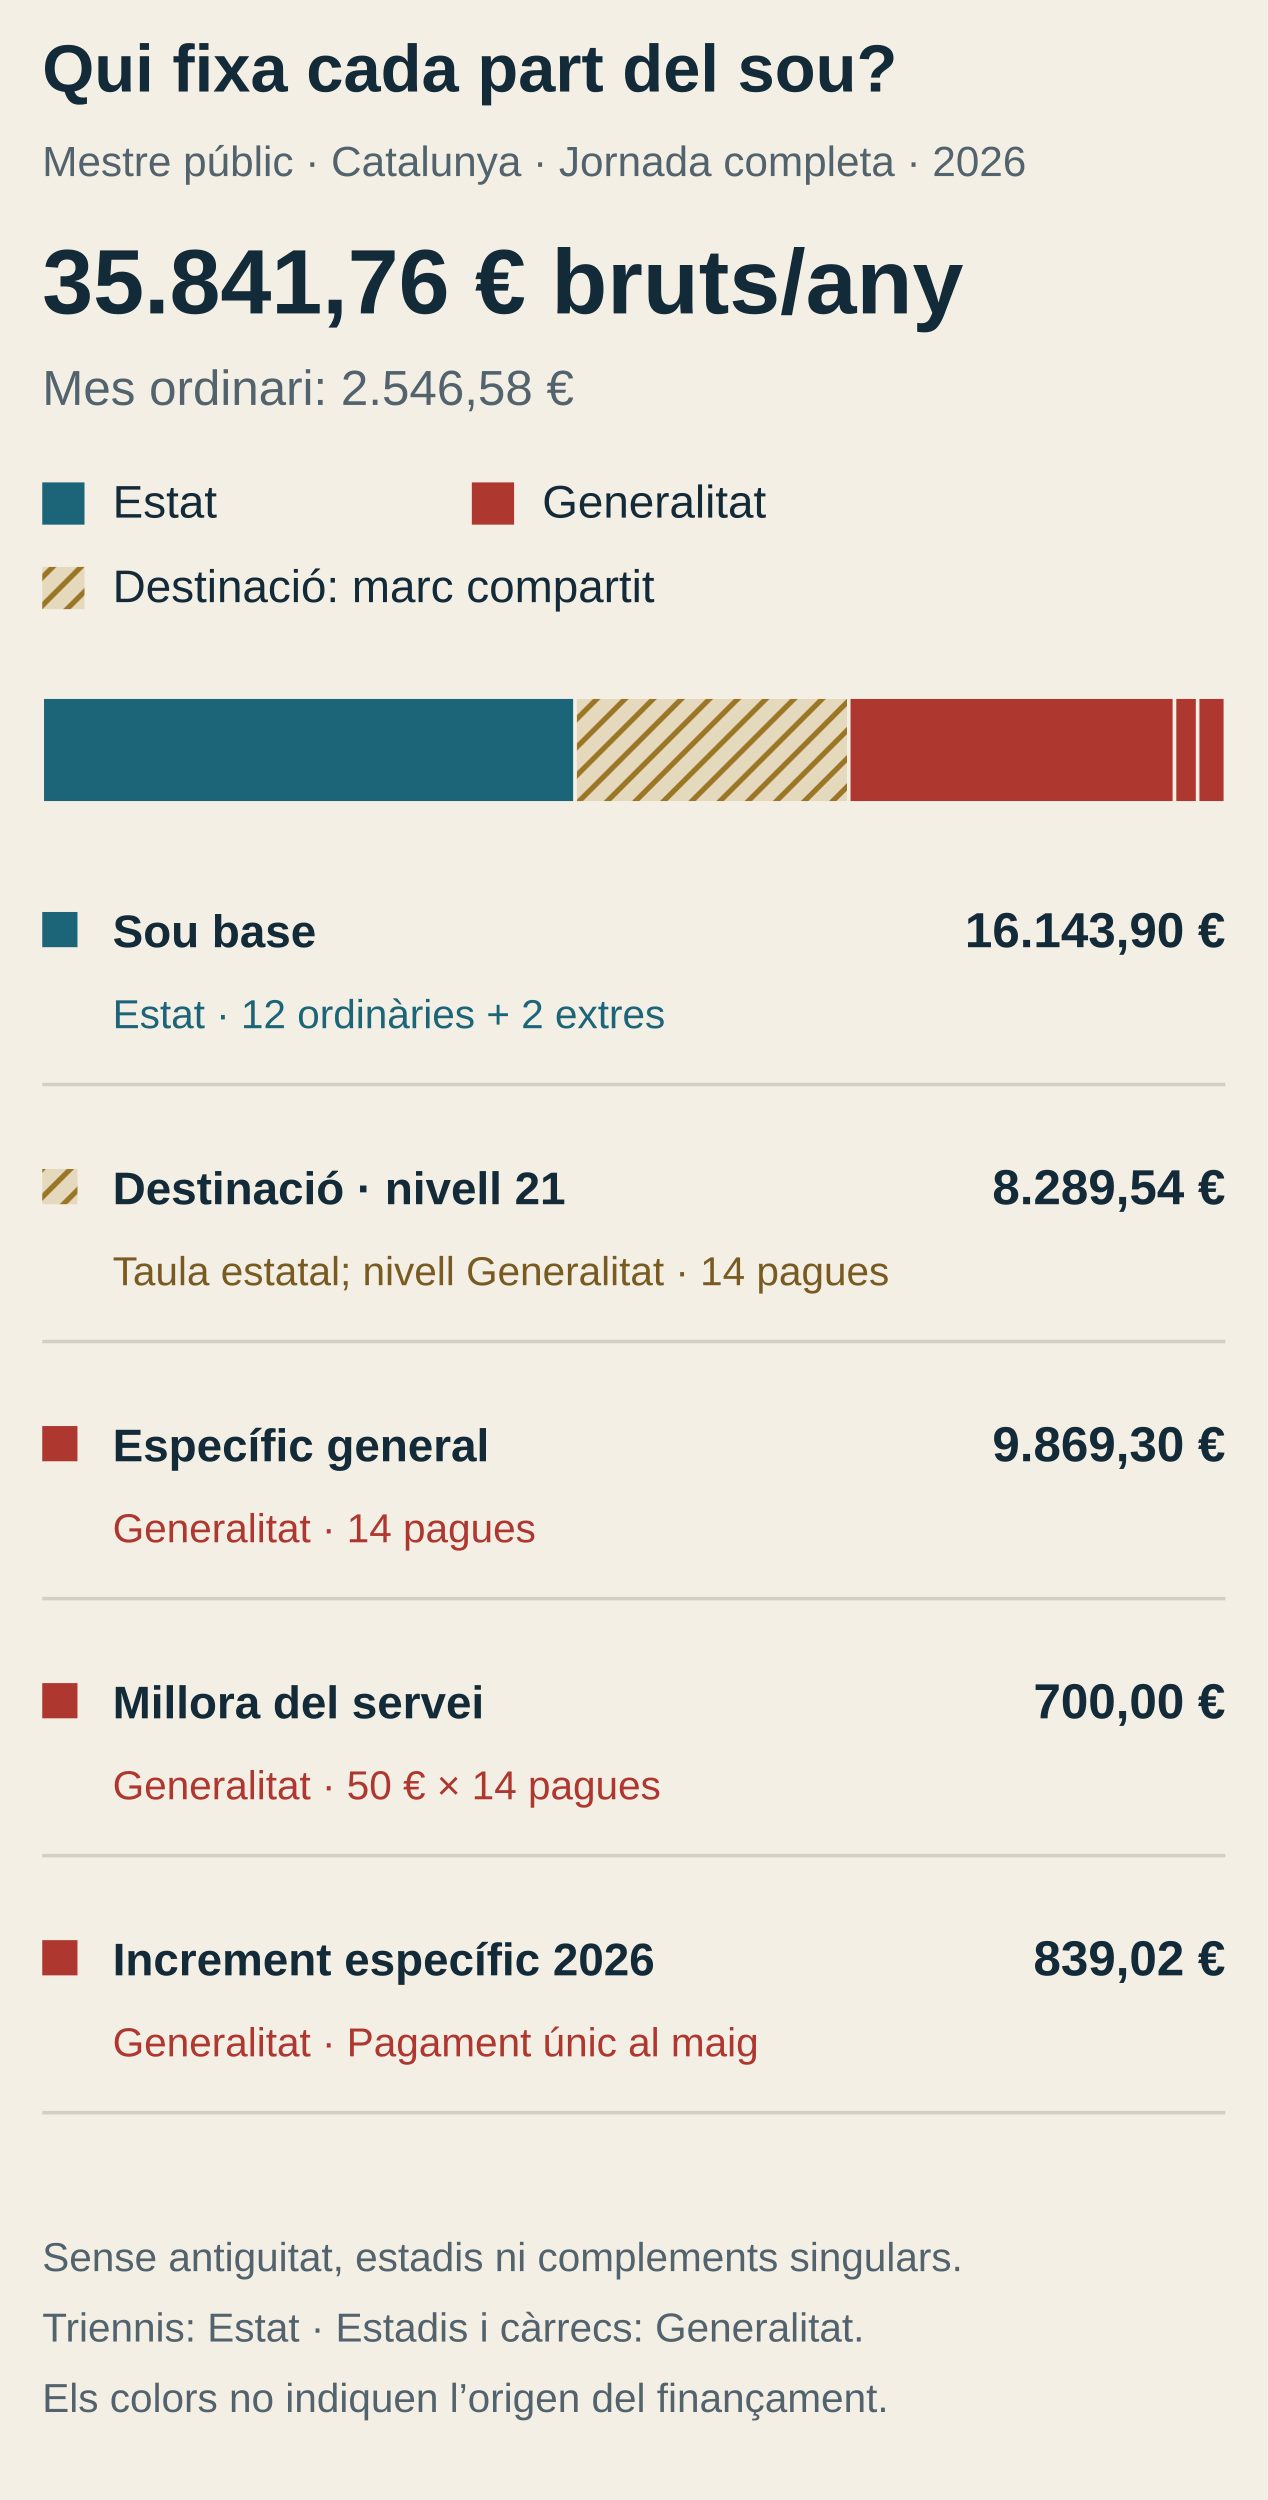
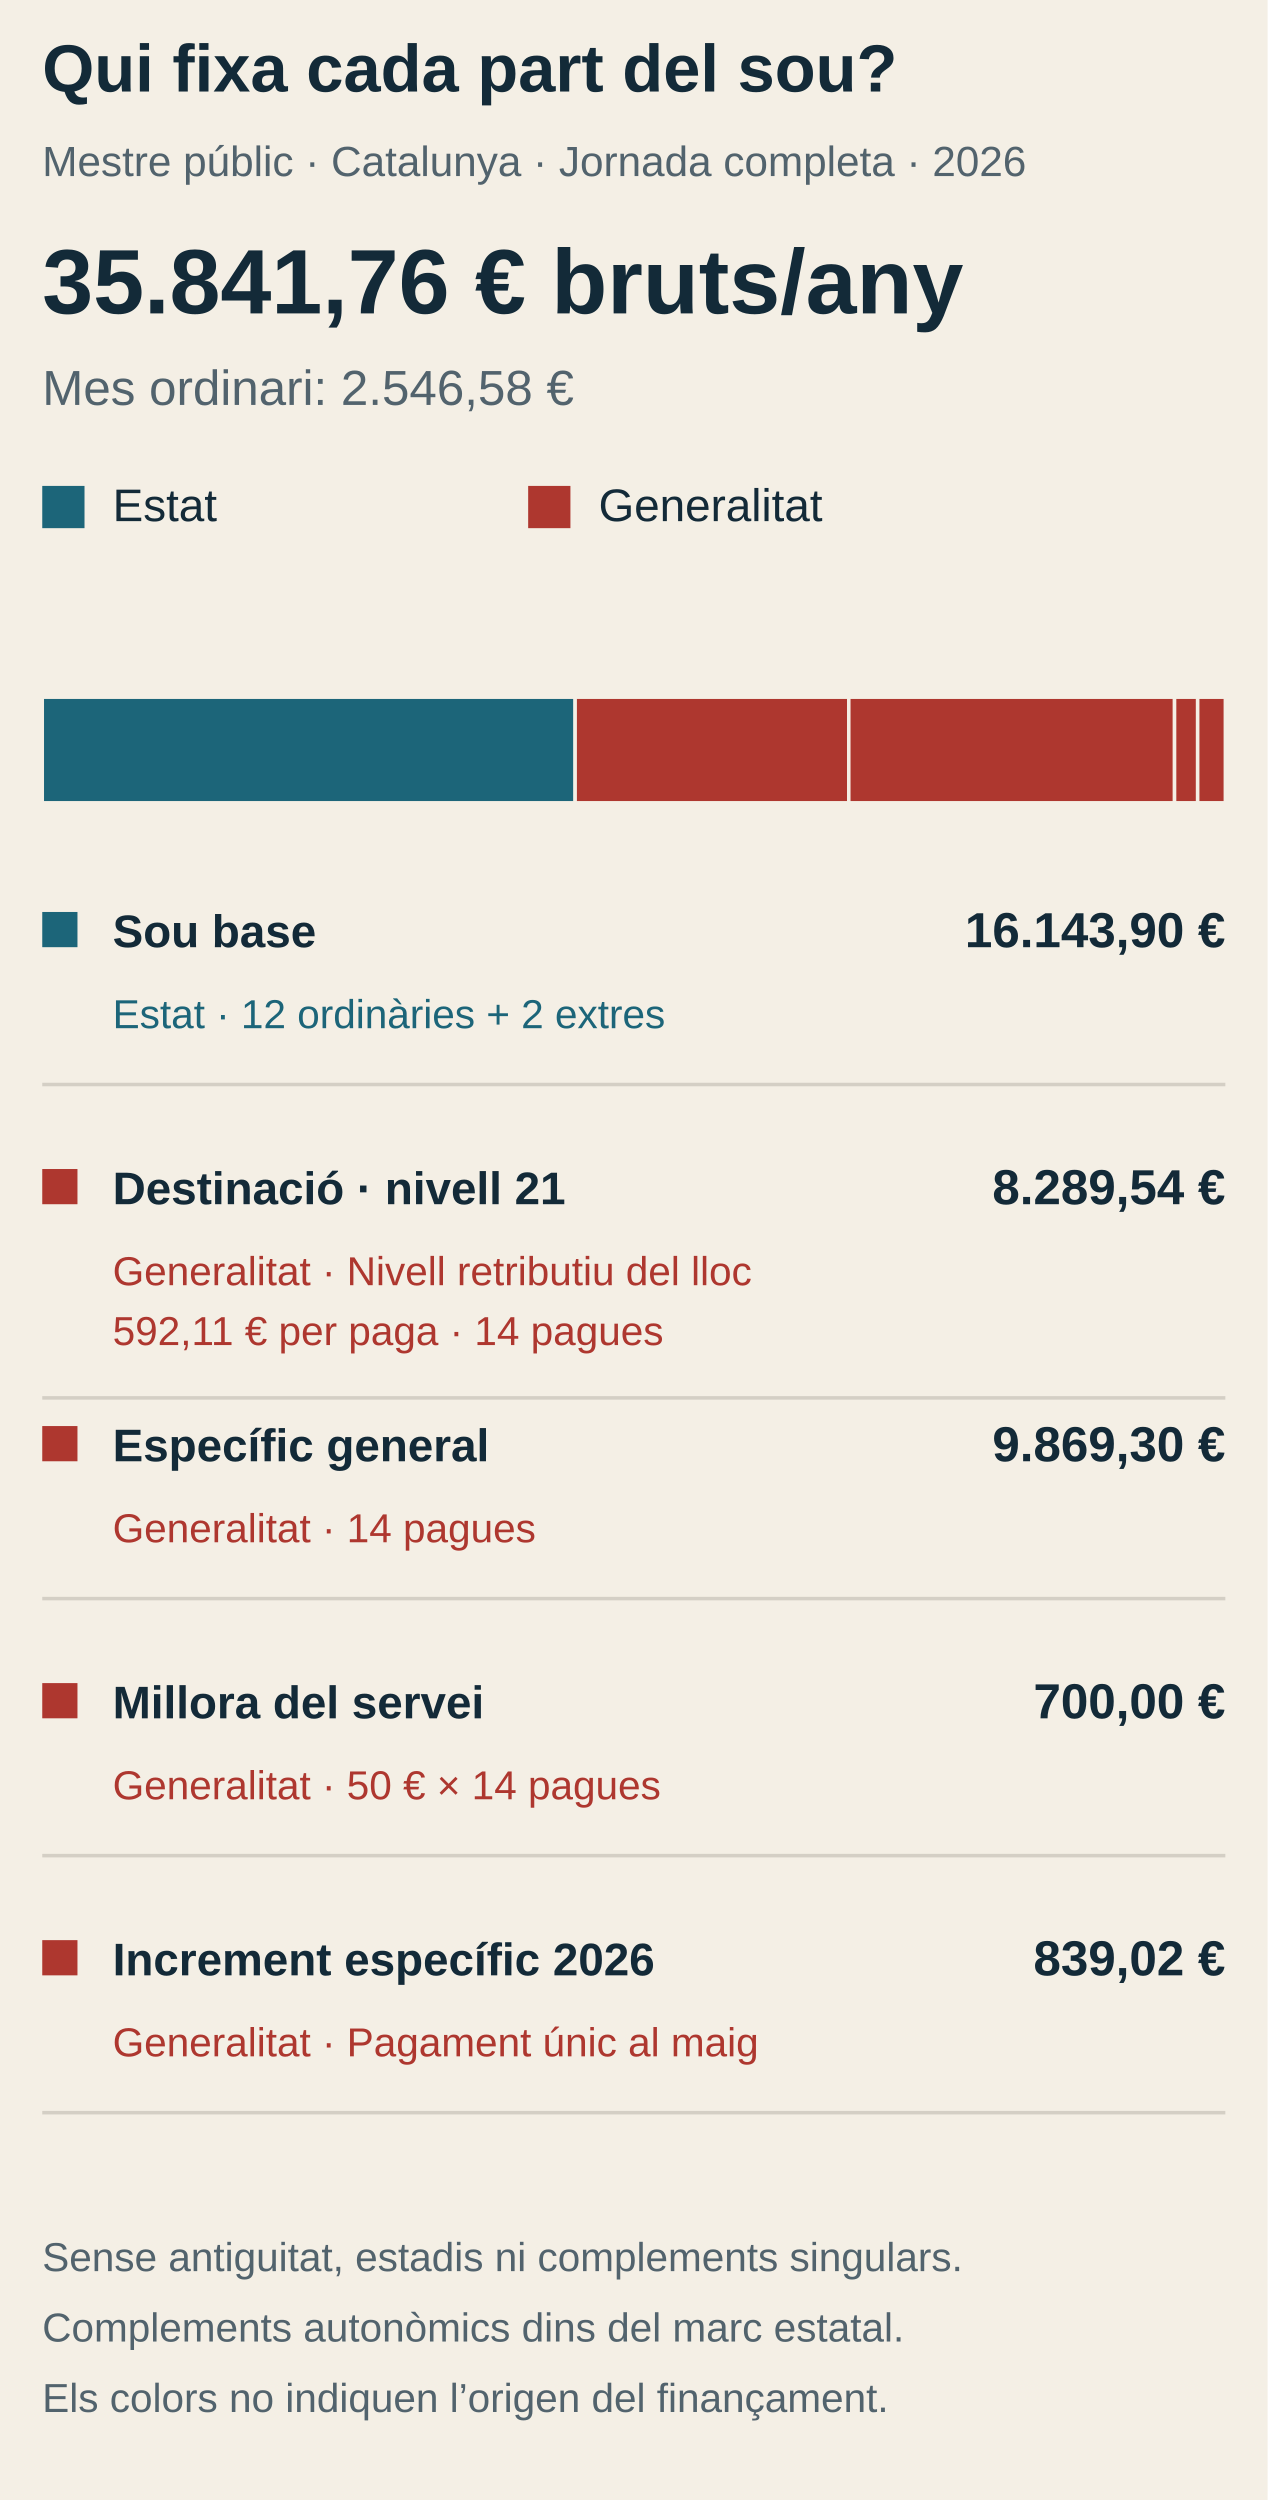
<svg xmlns="http://www.w3.org/2000/svg" width="360" height="710" viewBox="0 0 360 710" role="img" aria-labelledby="title desc">
-   <defs>
-     <pattern id="shared-pay" width="8" height="8" patternUnits="userSpaceOnUse">
-       <rect width="8" height="8" fill="#e5d9bd" />
-       <path d="M-2 2 L2 -2 M0 8 L8 0 M6 10 L10 6" stroke="#9c7627" stroke-width="1.5" />
-     </pattern>
-   </defs>
  <rect width="360" height="710" fill="#f4efe5" />
  <text x="12" y="26" font-family="Arial,sans-serif" font-size="19" text-anchor="start" fill="#132a38" font-weight="700">Qui fixa cada part del sou?</text>
  <text x="12" y="50" font-family="Arial,sans-serif" font-size="12" text-anchor="start" fill="#52636d" font-weight="400">Mestre públic · Catalunya · Jornada completa · 2026</text>
  <text x="12" y="89" font-family="Arial,sans-serif" font-size="26" text-anchor="start" fill="#132a38" font-weight="700">35.841,76 € bruts/any</text>
  <text x="12" y="115" font-family="Arial,sans-serif" font-size="14" text-anchor="start" fill="#52636d" font-weight="400">Mes ordinari: 2.546,58 €</text>
-   <rect x="12" y="137" width="12" height="12" fill="#1c6579" />
-   <text x="32" y="147" font-family="Arial,sans-serif" font-size="13" text-anchor="start" fill="#132a38" font-weight="400">Estat</text>
-   <rect x="134" y="137" width="12" height="12" fill="#ae372f" />
-   <text x="154" y="147" font-family="Arial,sans-serif" font-size="13" text-anchor="start" fill="#132a38" font-weight="400">Generalitat</text>
-   <rect x="12" y="161" width="12" height="12" fill="url(#shared-pay)" />
-   <text x="32" y="171" font-family="Arial,sans-serif" font-size="13" text-anchor="start" fill="#132a38" font-weight="400">Destinació: marc compartit</text>
+   <rect x="12" y="138" width="12" height="12" fill="#1c6579" />
+   <text x="32" y="148" font-family="Arial,sans-serif" font-size="13" text-anchor="start" fill="#132a38" font-weight="400">Estat</text>
+   <rect x="150" y="138" width="12" height="12" fill="#ae372f" />
+   <text x="170" y="148" font-family="Arial,sans-serif" font-size="13" text-anchor="start" fill="#132a38" font-weight="400">Generalitat</text>
  <rect data-component="base" data-annual="16143.9" data-authority="state" x="12.000" y="198" width="151.342" height="30" fill="#1c6579" stroke="#f4efe5" stroke-width="1" />
-   <rect data-component="destination" data-annual="8289.54" data-authority="shared" x="163.342" y="198" width="77.711" height="30" fill="url(#shared-pay)" stroke="#f4efe5" stroke-width="1" />
+   <rect data-component="destination" data-annual="8289.54" data-authority="generalitat" x="163.342" y="198" width="77.711" height="30" fill="#ae372f" stroke="#f4efe5" stroke-width="1" />
  <rect data-component="specific_general" data-annual="9869.3" data-authority="generalitat" x="241.052" y="198" width="92.520" height="30" fill="#ae372f" stroke="#f4efe5" stroke-width="1" />
  <rect data-component="service_improvement" data-annual="700" data-authority="generalitat" x="333.572" y="198" width="6.562" height="30" fill="#ae372f" stroke="#f4efe5" stroke-width="1" />
  <rect data-component="specific_single_payment" data-annual="839.02" data-authority="generalitat" x="340.135" y="198" width="7.865" height="30" fill="#ae372f" stroke="#f4efe5" stroke-width="1" />
  <rect x="12" y="259" width="10" height="10" fill="#1c6579" />
  <text x="32" y="269" font-family="Arial,sans-serif" font-size="13" text-anchor="start" fill="#132a38" font-weight="700">Sou base</text>
  <text x="348" y="269" font-family="Arial,sans-serif" font-size="14" text-anchor="end" fill="#132a38" font-weight="700">16.143,90 €</text>
  <text x="32" y="292" font-family="Arial,sans-serif" font-size="11.5" text-anchor="start" fill="#1c6579" font-weight="400">Estat · 12 ordinàries + 2 extres</text>
  <line x1="12" y1="308" x2="348" y2="308" stroke="#d4cfc5" />
-   <rect x="12" y="332" width="10" height="10" fill="url(#shared-pay)" />
+   <rect x="12" y="332" width="10" height="10" fill="#ae372f" />
  <text x="32" y="342" font-family="Arial,sans-serif" font-size="13" text-anchor="start" fill="#132a38" font-weight="700">Destinació · nivell 21</text>
  <text x="348" y="342" font-family="Arial,sans-serif" font-size="14" text-anchor="end" fill="#132a38" font-weight="700">8.289,54 €</text>
-   <text x="32" y="365" font-family="Arial,sans-serif" font-size="11.5" text-anchor="start" fill="#795b21" font-weight="400">Taula estatal; nivell Generalitat · 14 pagues</text>
-   <line x1="12" y1="381" x2="348" y2="381" stroke="#d4cfc5" />
+   <text x="32" y="365" font-family="Arial,sans-serif" font-size="11.5" text-anchor="start" fill="#ae372f" font-weight="400">Generalitat · Nivell retributiu del lloc</text>
+   <text x="32" y="382" font-family="Arial,sans-serif" font-size="11.5" text-anchor="start" fill="#ae372f" font-weight="400">592,11 € per paga · 14 pagues</text>
+   <line x1="12" y1="397" x2="348" y2="397" stroke="#d4cfc5" />
  <rect x="12" y="405" width="10" height="10" fill="#ae372f" />
  <text x="32" y="415" font-family="Arial,sans-serif" font-size="13" text-anchor="start" fill="#132a38" font-weight="700">Específic general</text>
  <text x="348" y="415" font-family="Arial,sans-serif" font-size="14" text-anchor="end" fill="#132a38" font-weight="700">9.869,30 €</text>
  <text x="32" y="438" font-family="Arial,sans-serif" font-size="11.5" text-anchor="start" fill="#ae372f" font-weight="400">Generalitat · 14 pagues</text>
  <line x1="12" y1="454" x2="348" y2="454" stroke="#d4cfc5" />
  <rect x="12" y="478" width="10" height="10" fill="#ae372f" />
  <text x="32" y="488" font-family="Arial,sans-serif" font-size="13" text-anchor="start" fill="#132a38" font-weight="700">Millora del servei</text>
  <text x="348" y="488" font-family="Arial,sans-serif" font-size="14" text-anchor="end" fill="#132a38" font-weight="700">700,00 €</text>
  <text x="32" y="511" font-family="Arial,sans-serif" font-size="11.5" text-anchor="start" fill="#ae372f" font-weight="400">Generalitat · 50 € × 14 pagues</text>
  <line x1="12" y1="527" x2="348" y2="527" stroke="#d4cfc5" />
  <rect x="12" y="551" width="10" height="10" fill="#ae372f" />
  <text x="32" y="561" font-family="Arial,sans-serif" font-size="13" text-anchor="start" fill="#132a38" font-weight="700">Increment específic 2026</text>
  <text x="348" y="561" font-family="Arial,sans-serif" font-size="14" text-anchor="end" fill="#132a38" font-weight="700">839,02 €</text>
  <text x="32" y="584" font-family="Arial,sans-serif" font-size="11.5" text-anchor="start" fill="#ae372f" font-weight="400">Generalitat · Pagament únic al maig</text>
  <line x1="12" y1="600" x2="348" y2="600" stroke="#d4cfc5" />
  <text x="12" y="645" font-family="Arial,sans-serif" font-size="11.5" text-anchor="start" fill="#52636d" font-weight="400">Sense antiguitat, estadis ni complements singulars.</text>
-   <text x="12" y="665" font-family="Arial,sans-serif" font-size="11.5" text-anchor="start" fill="#52636d" font-weight="400">Triennis: Estat · Estadis i càrrecs: Generalitat.</text>
+   <text x="12" y="665" font-family="Arial,sans-serif" font-size="11.5" text-anchor="start" fill="#52636d" font-weight="400">Complements autonòmics dins del marc estatal.</text>
  <text x="12" y="685" font-family="Arial,sans-serif" font-size="11.5" text-anchor="start" fill="#52636d" font-weight="400">Els colors no indiquen l’origen del finançament.</text>
</svg>
